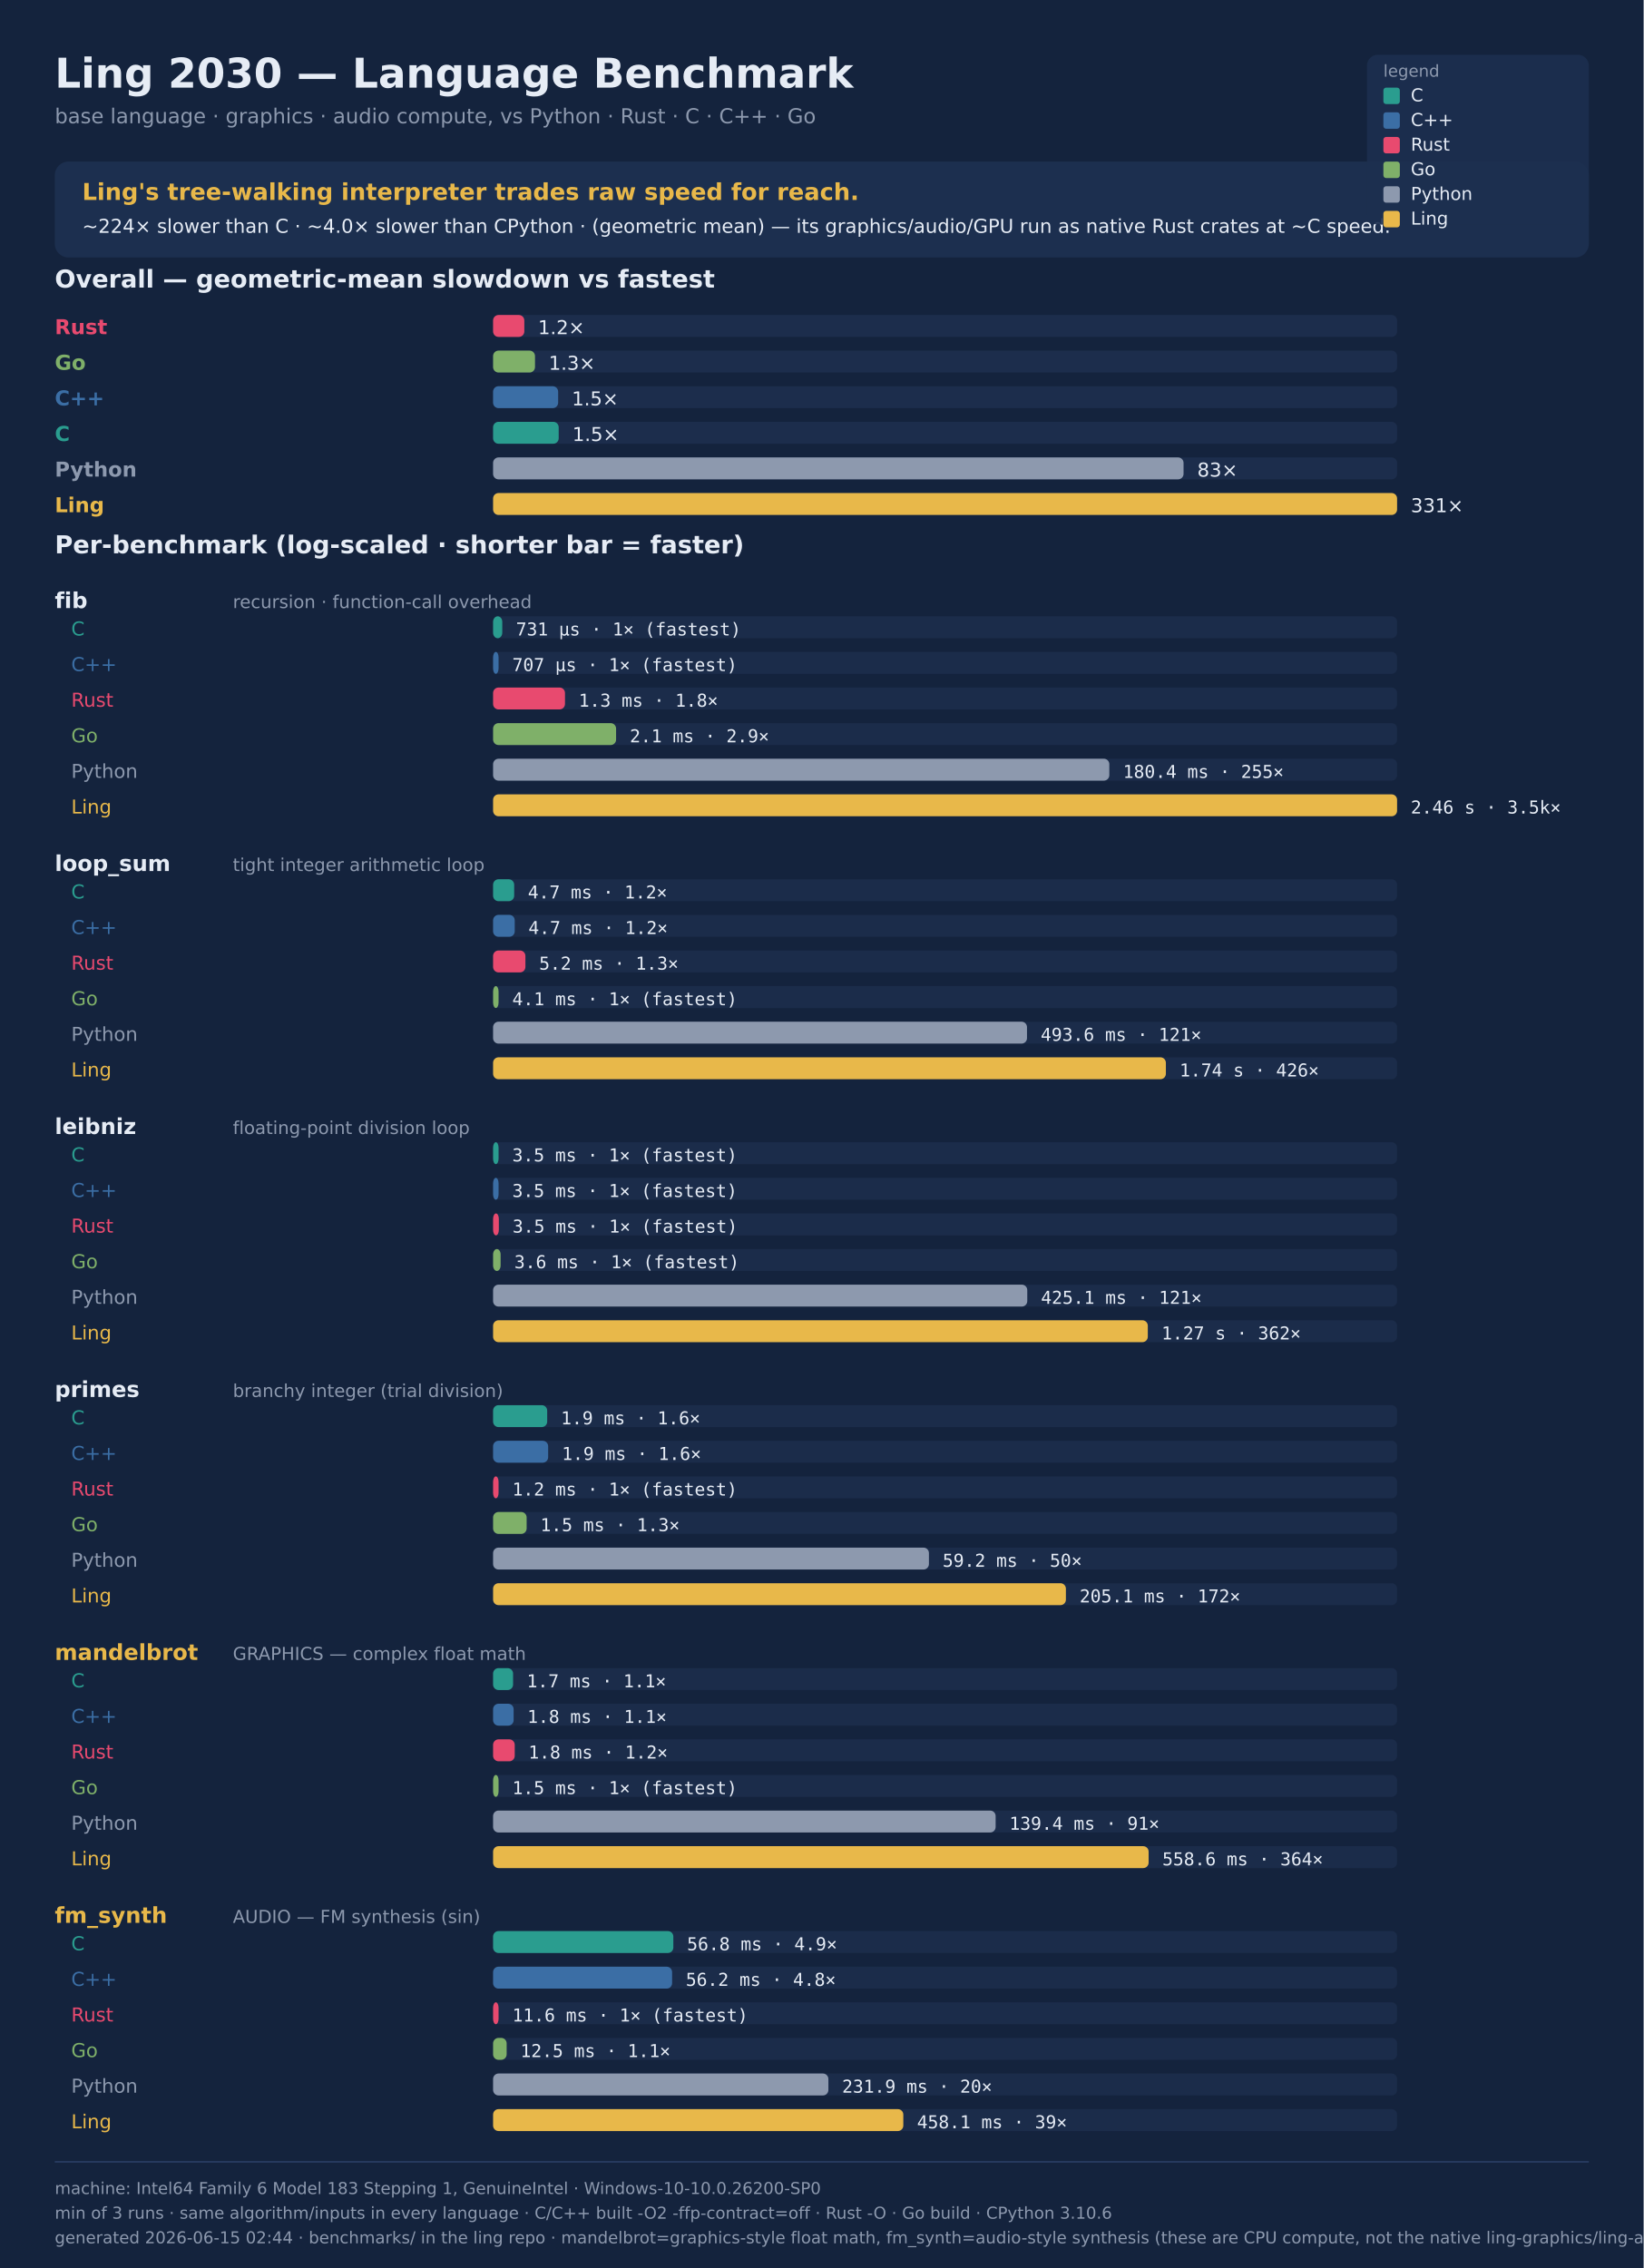
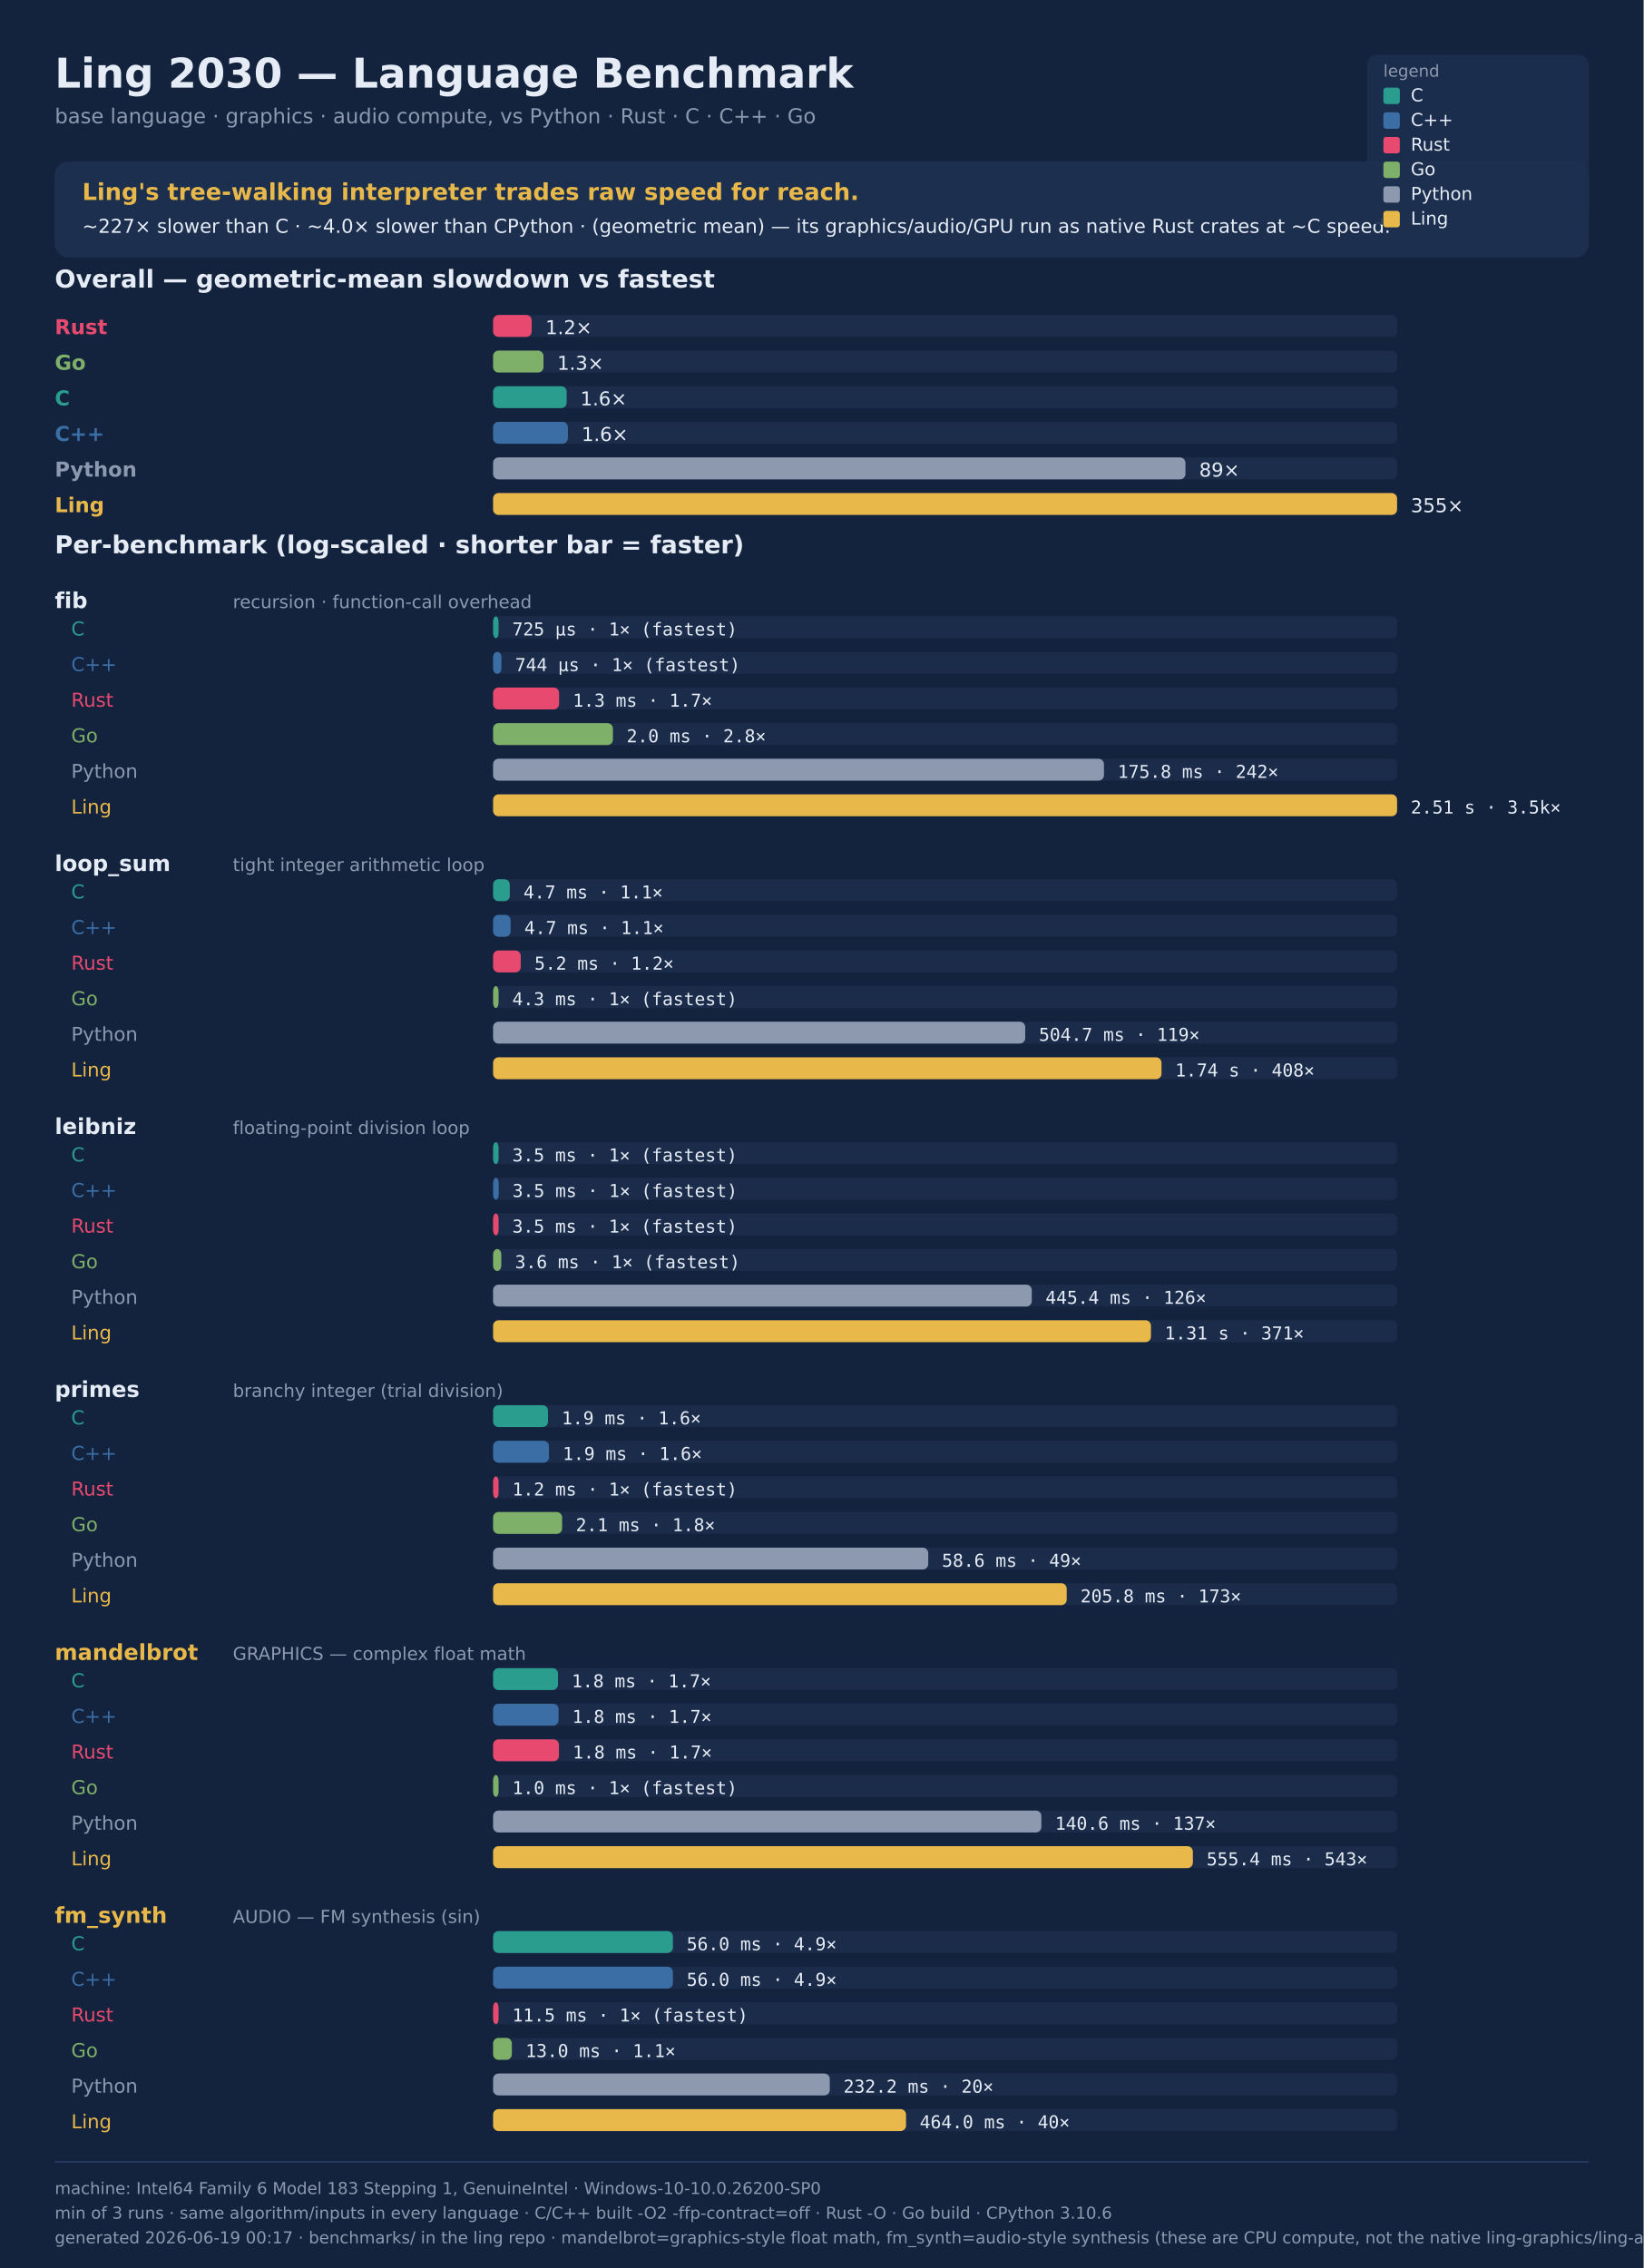
<svg xmlns="http://www.w3.org/2000/svg" width="1200" height="1656" viewBox="0 0 1200 1656">
  <rect width="1200" height="1656" fill="#14233D" />
  <text x="40.0" y="64.0" font-family="'Segoe UI', 'DejaVu Sans', sans-serif" font-size="30" fill="#E6ECF5" text-anchor="start" font-weight="bold">Ling 2030 — Language Benchmark</text>
  <text x="40.0" y="90.0" font-family="'Segoe UI', 'DejaVu Sans', sans-serif" font-size="15" fill="#8D99AE" text-anchor="start" font-weight="normal">base language · graphics · audio compute, vs Python · Rust · C · C++ · Go</text>
  <rect x="40.0" y="118.0" width="1120.0" height="70.0" rx="10" fill="#1C2F4F" opacity="1.0" />
  <text x="60.0" y="146.0" font-family="'Segoe UI', 'DejaVu Sans', sans-serif" font-size="17" fill="#E8B84A" text-anchor="start" font-weight="bold">Ling's tree-walking interpreter trades raw speed for reach.</text>
-   <text x="60.0" y="170.0" font-family="'Segoe UI', 'DejaVu Sans', sans-serif" font-size="14" fill="#E6ECF5" text-anchor="start" font-weight="normal">~224× slower than C   ·   ~4.0× slower than CPython   ·   (geometric mean) — its graphics/audio/GPU run as native Rust crates at ~C speed.</text>
+   <text x="60.0" y="170.0" font-family="'Segoe UI', 'DejaVu Sans', sans-serif" font-size="14" fill="#E6ECF5" text-anchor="start" font-weight="normal">~227× slower than C   ·   ~4.0× slower than CPython   ·   (geometric mean) — its graphics/audio/GPU run as native Rust crates at ~C speed.</text>
  <text x="40.0" y="210.0" font-family="'Segoe UI', 'DejaVu Sans', sans-serif" font-size="18" fill="#E6ECF5" text-anchor="start" font-weight="bold">Overall — geometric-mean slowdown vs fastest</text>
  <text x="40.0" y="244.0" font-family="'Segoe UI', 'DejaVu Sans', sans-serif" font-size="15" fill="#E84A6F" text-anchor="start" font-weight="bold">Rust</text>
  <rect x="360.0" y="230.0" width="660.0" height="16.0" rx="4" fill="#2C4067" opacity="0.35" />
-   <rect x="360.0" y="230.0" width="22.8" height="16.0" rx="4" fill="#E84A6F" opacity="1.0" />
-   <text x="392.8" y="244.0" font-family="'Segoe UI', 'DejaVu Sans', sans-serif" font-size="14" fill="#E6ECF5" text-anchor="start" font-weight="normal">1.2×</text>
+   <rect x="360.0" y="230.0" width="28.2" height="16.0" rx="4" fill="#E84A6F" opacity="1.0" />
+   <text x="398.2" y="244.0" font-family="'Segoe UI', 'DejaVu Sans', sans-serif" font-size="14" fill="#E6ECF5" text-anchor="start" font-weight="normal">1.2×</text>
  <text x="40.0" y="270.0" font-family="'Segoe UI', 'DejaVu Sans', sans-serif" font-size="15" fill="#7FB069" text-anchor="start" font-weight="bold">Go</text>
  <rect x="360.0" y="256.0" width="660.0" height="16.0" rx="4" fill="#2C4067" opacity="0.35" />
-   <rect x="360.0" y="256.0" width="30.6" height="16.0" rx="4" fill="#7FB069" opacity="1.0" />
-   <text x="400.6" y="270.0" font-family="'Segoe UI', 'DejaVu Sans', sans-serif" font-size="14" fill="#E6ECF5" text-anchor="start" font-weight="normal">1.3×</text>
-   <text x="40.0" y="296.0" font-family="'Segoe UI', 'DejaVu Sans', sans-serif" font-size="15" fill="#3B6EA5" text-anchor="start" font-weight="bold">C++</text>
+   <rect x="360.0" y="256.0" width="36.8" height="16.0" rx="4" fill="#7FB069" opacity="1.0" />
+   <text x="406.8" y="270.0" font-family="'Segoe UI', 'DejaVu Sans', sans-serif" font-size="14" fill="#E6ECF5" text-anchor="start" font-weight="normal">1.3×</text>
+   <text x="40.0" y="296.0" font-family="'Segoe UI', 'DejaVu Sans', sans-serif" font-size="15" fill="#2A9D8F" text-anchor="start" font-weight="bold">C</text>
  <rect x="360.0" y="282.0" width="660.0" height="16.0" rx="4" fill="#2C4067" opacity="0.35" />
-   <rect x="360.0" y="282.0" width="47.5" height="16.0" rx="4" fill="#3B6EA5" opacity="1.0" />
-   <text x="417.5" y="296.0" font-family="'Segoe UI', 'DejaVu Sans', sans-serif" font-size="14" fill="#E6ECF5" text-anchor="start" font-weight="normal">1.5×</text>
-   <text x="40.0" y="322.0" font-family="'Segoe UI', 'DejaVu Sans', sans-serif" font-size="15" fill="#2A9D8F" text-anchor="start" font-weight="bold">C</text>
+   <rect x="360.0" y="282.0" width="53.7" height="16.0" rx="4" fill="#2A9D8F" opacity="1.0" />
+   <text x="423.7" y="296.0" font-family="'Segoe UI', 'DejaVu Sans', sans-serif" font-size="14" fill="#E6ECF5" text-anchor="start" font-weight="normal">1.6×</text>
+   <text x="40.0" y="322.0" font-family="'Segoe UI', 'DejaVu Sans', sans-serif" font-size="15" fill="#3B6EA5" text-anchor="start" font-weight="bold">C++</text>
  <rect x="360.0" y="308.0" width="660.0" height="16.0" rx="4" fill="#2C4067" opacity="0.35" />
-   <rect x="360.0" y="308.0" width="47.9" height="16.0" rx="4" fill="#2A9D8F" opacity="1.0" />
-   <text x="417.9" y="322.0" font-family="'Segoe UI', 'DejaVu Sans', sans-serif" font-size="14" fill="#E6ECF5" text-anchor="start" font-weight="normal">1.5×</text>
+   <rect x="360.0" y="308.0" width="54.6" height="16.0" rx="4" fill="#3B6EA5" opacity="1.0" />
+   <text x="424.6" y="322.0" font-family="'Segoe UI', 'DejaVu Sans', sans-serif" font-size="14" fill="#E6ECF5" text-anchor="start" font-weight="normal">1.6×</text>
  <text x="40.0" y="348.0" font-family="'Segoe UI', 'DejaVu Sans', sans-serif" font-size="15" fill="#8D99AE" text-anchor="start" font-weight="bold">Python</text>
  <rect x="360.0" y="334.0" width="660.0" height="16.0" rx="4" fill="#2C4067" opacity="0.35" />
-   <rect x="360.0" y="334.0" width="504.1" height="16.0" rx="4" fill="#8D99AE" opacity="1.0" />
-   <text x="874.1" y="348.0" font-family="'Segoe UI', 'DejaVu Sans', sans-serif" font-size="14" fill="#E6ECF5" text-anchor="start" font-weight="normal">83×</text>
+   <rect x="360.0" y="334.0" width="505.5" height="16.0" rx="4" fill="#8D99AE" opacity="1.0" />
+   <text x="875.5" y="348.0" font-family="'Segoe UI', 'DejaVu Sans', sans-serif" font-size="14" fill="#E6ECF5" text-anchor="start" font-weight="normal">89×</text>
  <text x="40.0" y="374.0" font-family="'Segoe UI', 'DejaVu Sans', sans-serif" font-size="15" fill="#E8B84A" text-anchor="start" font-weight="bold">Ling</text>
  <rect x="360.0" y="360.0" width="660.0" height="16.0" rx="4" fill="#2C4067" opacity="0.35" />
  <rect x="360.0" y="360.0" width="660.0" height="16.0" rx="4" fill="#E8B84A" opacity="1.0" />
-   <text x="1030.0" y="374.0" font-family="'Segoe UI', 'DejaVu Sans', sans-serif" font-size="14" fill="#E6ECF5" text-anchor="start" font-weight="normal">331×</text>
+   <text x="1030.0" y="374.0" font-family="'Segoe UI', 'DejaVu Sans', sans-serif" font-size="14" fill="#E6ECF5" text-anchor="start" font-weight="normal">355×</text>
  <text x="40.0" y="404.0" font-family="'Segoe UI', 'DejaVu Sans', sans-serif" font-size="18" fill="#E6ECF5" text-anchor="start" font-weight="bold">Per-benchmark (log-scaled · shorter bar = faster)</text>
  <text x="40.0" y="444.0" font-family="'Segoe UI', 'DejaVu Sans', sans-serif" font-size="16" fill="#E6ECF5" text-anchor="start" font-weight="bold">fib</text>
  <text x="170.0" y="444.0" font-family="'Segoe UI', 'DejaVu Sans', sans-serif" font-size="13" fill="#8D99AE" text-anchor="start" font-weight="normal">recursion · function-call overhead</text>
  <text x="52.0" y="464.0" font-family="'Segoe UI', 'DejaVu Sans', sans-serif" font-size="14" fill="#2A9D8F" text-anchor="start" font-weight="normal">C</text>
  <rect x="360.0" y="450.0" width="660.0" height="16.0" rx="4" fill="#2C4067" opacity="0.3" />
-   <rect x="360.0" y="450.0" width="6.7" height="16.0" rx="4" fill="#2A9D8F" opacity="1.0" />
-   <text x="376.7" y="464.0" font-family="Consolas, 'DejaVu Sans Mono', monospace" font-size="13" fill="#E6ECF5" text-anchor="start" font-weight="normal">731 µs   ·   1× (fastest)</text>
+   <rect x="360.0" y="450.0" width="4.0" height="16.0" rx="4" fill="#2A9D8F" opacity="1.0" />
+   <text x="374.0" y="464.0" font-family="Consolas, 'DejaVu Sans Mono', monospace" font-size="13" fill="#E6ECF5" text-anchor="start" font-weight="normal">725 µs   ·   1× (fastest)</text>
  <text x="52.0" y="490.0" font-family="'Segoe UI', 'DejaVu Sans', sans-serif" font-size="14" fill="#3B6EA5" text-anchor="start" font-weight="normal">C++</text>
  <rect x="360.0" y="476.0" width="660.0" height="16.0" rx="4" fill="#2C4067" opacity="0.3" />
-   <rect x="360.0" y="476.0" width="4.0" height="16.0" rx="4" fill="#3B6EA5" opacity="1.0" />
-   <text x="374.0" y="490.0" font-family="Consolas, 'DejaVu Sans Mono', monospace" font-size="13" fill="#E6ECF5" text-anchor="start" font-weight="normal">707 µs   ·   1× (fastest)</text>
+   <rect x="360.0" y="476.0" width="6.1" height="16.0" rx="4" fill="#3B6EA5" opacity="1.0" />
+   <text x="376.1" y="490.0" font-family="Consolas, 'DejaVu Sans Mono', monospace" font-size="13" fill="#E6ECF5" text-anchor="start" font-weight="normal">744 µs   ·   1× (fastest)</text>
  <text x="52.0" y="516.0" font-family="'Segoe UI', 'DejaVu Sans', sans-serif" font-size="14" fill="#E84A6F" text-anchor="start" font-weight="normal">Rust</text>
  <rect x="360.0" y="502.0" width="660.0" height="16.0" rx="4" fill="#2C4067" opacity="0.3" />
-   <rect x="360.0" y="502.0" width="52.5" height="16.0" rx="4" fill="#E84A6F" opacity="1.0" />
-   <text x="422.5" y="516.0" font-family="Consolas, 'DejaVu Sans Mono', monospace" font-size="13" fill="#E6ECF5" text-anchor="start" font-weight="normal">1.3 ms   ·   1.8×</text>
+   <rect x="360.0" y="502.0" width="48.2" height="16.0" rx="4" fill="#E84A6F" opacity="1.0" />
+   <text x="418.2" y="516.0" font-family="Consolas, 'DejaVu Sans Mono', monospace" font-size="13" fill="#E6ECF5" text-anchor="start" font-weight="normal">1.3 ms   ·   1.7×</text>
  <text x="52.0" y="542.0" font-family="'Segoe UI', 'DejaVu Sans', sans-serif" font-size="14" fill="#7FB069" text-anchor="start" font-weight="normal">Go</text>
  <rect x="360.0" y="528.0" width="660.0" height="16.0" rx="4" fill="#2C4067" opacity="0.3" />
-   <rect x="360.0" y="528.0" width="89.8" height="16.0" rx="4" fill="#7FB069" opacity="1.0" />
-   <text x="459.8" y="542.0" font-family="Consolas, 'DejaVu Sans Mono', monospace" font-size="13" fill="#E6ECF5" text-anchor="start" font-weight="normal">2.1 ms   ·   2.9×</text>
+   <rect x="360.0" y="528.0" width="87.5" height="16.0" rx="4" fill="#7FB069" opacity="1.0" />
+   <text x="457.5" y="542.0" font-family="Consolas, 'DejaVu Sans Mono', monospace" font-size="13" fill="#E6ECF5" text-anchor="start" font-weight="normal">2.0 ms   ·   2.8×</text>
  <text x="52.0" y="568.0" font-family="'Segoe UI', 'DejaVu Sans', sans-serif" font-size="14" fill="#8D99AE" text-anchor="start" font-weight="normal">Python</text>
  <rect x="360.0" y="554.0" width="660.0" height="16.0" rx="4" fill="#2C4067" opacity="0.3" />
-   <rect x="360.0" y="554.0" width="449.9" height="16.0" rx="4" fill="#8D99AE" opacity="1.0" />
-   <text x="819.9" y="568.0" font-family="Consolas, 'DejaVu Sans Mono', monospace" font-size="13" fill="#E6ECF5" text-anchor="start" font-weight="normal">180.4 ms   ·   255×</text>
+   <rect x="360.0" y="554.0" width="446.0" height="16.0" rx="4" fill="#8D99AE" opacity="1.0" />
+   <text x="816.0" y="568.0" font-family="Consolas, 'DejaVu Sans Mono', monospace" font-size="13" fill="#E6ECF5" text-anchor="start" font-weight="normal">175.8 ms   ·   242×</text>
  <text x="52.0" y="594.0" font-family="'Segoe UI', 'DejaVu Sans', sans-serif" font-size="14" fill="#E8B84A" text-anchor="start" font-weight="normal">Ling</text>
  <rect x="360.0" y="580.0" width="660.0" height="16.0" rx="4" fill="#2C4067" opacity="0.3" />
  <rect x="360.0" y="580.0" width="660.0" height="16.0" rx="4" fill="#E8B84A" opacity="1.0" />
-   <text x="1030.0" y="594.0" font-family="Consolas, 'DejaVu Sans Mono', monospace" font-size="13" fill="#E6ECF5" text-anchor="start" font-weight="normal">2.46 s   ·   3.5k×</text>
+   <text x="1030.0" y="594.0" font-family="Consolas, 'DejaVu Sans Mono', monospace" font-size="13" fill="#E6ECF5" text-anchor="start" font-weight="normal">2.51 s   ·   3.5k×</text>
  <text x="40.0" y="636.0" font-family="'Segoe UI', 'DejaVu Sans', sans-serif" font-size="16" fill="#E6ECF5" text-anchor="start" font-weight="bold">loop_sum</text>
  <text x="170.0" y="636.0" font-family="'Segoe UI', 'DejaVu Sans', sans-serif" font-size="13" fill="#8D99AE" text-anchor="start" font-weight="normal">tight integer arithmetic loop</text>
  <text x="52.0" y="656.0" font-family="'Segoe UI', 'DejaVu Sans', sans-serif" font-size="14" fill="#2A9D8F" text-anchor="start" font-weight="normal">C</text>
  <rect x="360.0" y="642.0" width="660.0" height="16.0" rx="4" fill="#2C4067" opacity="0.3" />
-   <rect x="360.0" y="642.0" width="15.4" height="16.0" rx="4" fill="#2A9D8F" opacity="1.0" />
-   <text x="385.4" y="656.0" font-family="Consolas, 'DejaVu Sans Mono', monospace" font-size="13" fill="#E6ECF5" text-anchor="start" font-weight="normal">4.7 ms   ·   1.2×</text>
+   <rect x="360.0" y="642.0" width="12.2" height="16.0" rx="4" fill="#2A9D8F" opacity="1.0" />
+   <text x="382.2" y="656.0" font-family="Consolas, 'DejaVu Sans Mono', monospace" font-size="13" fill="#E6ECF5" text-anchor="start" font-weight="normal">4.7 ms   ·   1.1×</text>
  <text x="52.0" y="682.0" font-family="'Segoe UI', 'DejaVu Sans', sans-serif" font-size="14" fill="#3B6EA5" text-anchor="start" font-weight="normal">C++</text>
  <rect x="360.0" y="668.0" width="660.0" height="16.0" rx="4" fill="#2C4067" opacity="0.3" />
-   <rect x="360.0" y="668.0" width="15.8" height="16.0" rx="4" fill="#3B6EA5" opacity="1.0" />
-   <text x="385.8" y="682.0" font-family="Consolas, 'DejaVu Sans Mono', monospace" font-size="13" fill="#E6ECF5" text-anchor="start" font-weight="normal">4.7 ms   ·   1.2×</text>
+   <rect x="360.0" y="668.0" width="12.8" height="16.0" rx="4" fill="#3B6EA5" opacity="1.0" />
+   <text x="382.8" y="682.0" font-family="Consolas, 'DejaVu Sans Mono', monospace" font-size="13" fill="#E6ECF5" text-anchor="start" font-weight="normal">4.7 ms   ·   1.1×</text>
  <text x="52.0" y="708.0" font-family="'Segoe UI', 'DejaVu Sans', sans-serif" font-size="14" fill="#E84A6F" text-anchor="start" font-weight="normal">Rust</text>
  <rect x="360.0" y="694.0" width="660.0" height="16.0" rx="4" fill="#2C4067" opacity="0.3" />
-   <rect x="360.0" y="694.0" width="23.6" height="16.0" rx="4" fill="#E84A6F" opacity="1.0" />
-   <text x="393.6" y="708.0" font-family="Consolas, 'DejaVu Sans Mono', monospace" font-size="13" fill="#E6ECF5" text-anchor="start" font-weight="normal">5.2 ms   ·   1.3×</text>
+   <rect x="360.0" y="694.0" width="20.2" height="16.0" rx="4" fill="#E84A6F" opacity="1.0" />
+   <text x="390.2" y="708.0" font-family="Consolas, 'DejaVu Sans Mono', monospace" font-size="13" fill="#E6ECF5" text-anchor="start" font-weight="normal">5.2 ms   ·   1.2×</text>
  <text x="52.0" y="734.0" font-family="'Segoe UI', 'DejaVu Sans', sans-serif" font-size="14" fill="#7FB069" text-anchor="start" font-weight="normal">Go</text>
  <rect x="360.0" y="720.0" width="660.0" height="16.0" rx="4" fill="#2C4067" opacity="0.3" />
  <rect x="360.0" y="720.0" width="4.0" height="16.0" rx="4" fill="#7FB069" opacity="1.0" />
-   <text x="374.0" y="734.0" font-family="Consolas, 'DejaVu Sans Mono', monospace" font-size="13" fill="#E6ECF5" text-anchor="start" font-weight="normal">4.1 ms   ·   1× (fastest)</text>
+   <text x="374.0" y="734.0" font-family="Consolas, 'DejaVu Sans Mono', monospace" font-size="13" fill="#E6ECF5" text-anchor="start" font-weight="normal">4.3 ms   ·   1× (fastest)</text>
  <text x="52.0" y="760.0" font-family="'Segoe UI', 'DejaVu Sans', sans-serif" font-size="14" fill="#8D99AE" text-anchor="start" font-weight="normal">Python</text>
  <rect x="360.0" y="746.0" width="660.0" height="16.0" rx="4" fill="#2C4067" opacity="0.3" />
-   <rect x="360.0" y="746.0" width="389.8" height="16.0" rx="4" fill="#8D99AE" opacity="1.0" />
-   <text x="759.8" y="760.0" font-family="Consolas, 'DejaVu Sans Mono', monospace" font-size="13" fill="#E6ECF5" text-anchor="start" font-weight="normal">493.6 ms   ·   121×</text>
+   <rect x="360.0" y="746.0" width="388.5" height="16.0" rx="4" fill="#8D99AE" opacity="1.0" />
+   <text x="758.5" y="760.0" font-family="Consolas, 'DejaVu Sans Mono', monospace" font-size="13" fill="#E6ECF5" text-anchor="start" font-weight="normal">504.7 ms   ·   119×</text>
  <text x="52.0" y="786.0" font-family="'Segoe UI', 'DejaVu Sans', sans-serif" font-size="14" fill="#E8B84A" text-anchor="start" font-weight="normal">Ling</text>
  <rect x="360.0" y="772.0" width="660.0" height="16.0" rx="4" fill="#2C4067" opacity="0.3" />
-   <rect x="360.0" y="772.0" width="491.2" height="16.0" rx="4" fill="#E8B84A" opacity="1.0" />
-   <text x="861.2" y="786.0" font-family="Consolas, 'DejaVu Sans Mono', monospace" font-size="13" fill="#E6ECF5" text-anchor="start" font-weight="normal">1.74 s   ·   426×</text>
+   <rect x="360.0" y="772.0" width="488.0" height="16.0" rx="4" fill="#E8B84A" opacity="1.0" />
+   <text x="858.0" y="786.0" font-family="Consolas, 'DejaVu Sans Mono', monospace" font-size="13" fill="#E6ECF5" text-anchor="start" font-weight="normal">1.74 s   ·   408×</text>
  <text x="40.0" y="828.0" font-family="'Segoe UI', 'DejaVu Sans', sans-serif" font-size="16" fill="#E6ECF5" text-anchor="start" font-weight="bold">leibniz</text>
  <text x="170.0" y="828.0" font-family="'Segoe UI', 'DejaVu Sans', sans-serif" font-size="13" fill="#8D99AE" text-anchor="start" font-weight="normal">floating-point division loop</text>
  <text x="52.0" y="848.0" font-family="'Segoe UI', 'DejaVu Sans', sans-serif" font-size="14" fill="#2A9D8F" text-anchor="start" font-weight="normal">C</text>
  <rect x="360.0" y="834.0" width="660.0" height="16.0" rx="4" fill="#2C4067" opacity="0.3" />
  <rect x="360.0" y="834.0" width="4.0" height="16.0" rx="4" fill="#2A9D8F" opacity="1.0" />
  <text x="374.0" y="848.0" font-family="Consolas, 'DejaVu Sans Mono', monospace" font-size="13" fill="#E6ECF5" text-anchor="start" font-weight="normal">3.5 ms   ·   1× (fastest)</text>
  <text x="52.0" y="874.0" font-family="'Segoe UI', 'DejaVu Sans', sans-serif" font-size="14" fill="#3B6EA5" text-anchor="start" font-weight="normal">C++</text>
  <rect x="360.0" y="860.0" width="660.0" height="16.0" rx="4" fill="#2C4067" opacity="0.3" />
-   <rect x="360.0" y="860.0" width="4.0" height="16.0" rx="4" fill="#3B6EA5" opacity="1.0" />
-   <text x="374.0" y="874.0" font-family="Consolas, 'DejaVu Sans Mono', monospace" font-size="13" fill="#E6ECF5" text-anchor="start" font-weight="normal">3.5 ms   ·   1× (fastest)</text>
+   <rect x="360.0" y="860.0" width="4.1" height="16.0" rx="4" fill="#3B6EA5" opacity="1.0" />
+   <text x="374.1" y="874.0" font-family="Consolas, 'DejaVu Sans Mono', monospace" font-size="13" fill="#E6ECF5" text-anchor="start" font-weight="normal">3.5 ms   ·   1× (fastest)</text>
  <text x="52.0" y="900.0" font-family="'Segoe UI', 'DejaVu Sans', sans-serif" font-size="14" fill="#E84A6F" text-anchor="start" font-weight="normal">Rust</text>
  <rect x="360.0" y="886.0" width="660.0" height="16.0" rx="4" fill="#2C4067" opacity="0.3" />
-   <rect x="360.0" y="886.0" width="4.2" height="16.0" rx="4" fill="#E84A6F" opacity="1.0" />
-   <text x="374.2" y="900.0" font-family="Consolas, 'DejaVu Sans Mono', monospace" font-size="13" fill="#E6ECF5" text-anchor="start" font-weight="normal">3.5 ms   ·   1× (fastest)</text>
+   <rect x="360.0" y="886.0" width="4.0" height="16.0" rx="4" fill="#E84A6F" opacity="1.0" />
+   <text x="374.0" y="900.0" font-family="Consolas, 'DejaVu Sans Mono', monospace" font-size="13" fill="#E6ECF5" text-anchor="start" font-weight="normal">3.5 ms   ·   1× (fastest)</text>
  <text x="52.0" y="926.0" font-family="'Segoe UI', 'DejaVu Sans', sans-serif" font-size="14" fill="#7FB069" text-anchor="start" font-weight="normal">Go</text>
  <rect x="360.0" y="912.0" width="660.0" height="16.0" rx="4" fill="#2C4067" opacity="0.3" />
-   <rect x="360.0" y="912.0" width="5.5" height="16.0" rx="4" fill="#7FB069" opacity="1.0" />
-   <text x="375.5" y="926.0" font-family="Consolas, 'DejaVu Sans Mono', monospace" font-size="13" fill="#E6ECF5" text-anchor="start" font-weight="normal">3.6 ms   ·   1× (fastest)</text>
+   <rect x="360.0" y="912.0" width="6.0" height="16.0" rx="4" fill="#7FB069" opacity="1.0" />
+   <text x="376.0" y="926.0" font-family="Consolas, 'DejaVu Sans Mono', monospace" font-size="13" fill="#E6ECF5" text-anchor="start" font-weight="normal">3.6 ms   ·   1× (fastest)</text>
  <text x="52.0" y="952.0" font-family="'Segoe UI', 'DejaVu Sans', sans-serif" font-size="14" fill="#8D99AE" text-anchor="start" font-weight="normal">Python</text>
  <rect x="360.0" y="938.0" width="660.0" height="16.0" rx="4" fill="#2C4067" opacity="0.3" />
-   <rect x="360.0" y="938.0" width="390.0" height="16.0" rx="4" fill="#8D99AE" opacity="1.0" />
-   <text x="760.0" y="952.0" font-family="Consolas, 'DejaVu Sans Mono', monospace" font-size="13" fill="#E6ECF5" text-anchor="start" font-weight="normal">425.1 ms   ·   121×</text>
+   <rect x="360.0" y="938.0" width="393.3" height="16.0" rx="4" fill="#8D99AE" opacity="1.0" />
+   <text x="763.3" y="952.0" font-family="Consolas, 'DejaVu Sans Mono', monospace" font-size="13" fill="#E6ECF5" text-anchor="start" font-weight="normal">445.4 ms   ·   126×</text>
  <text x="52.0" y="978.0" font-family="'Segoe UI', 'DejaVu Sans', sans-serif" font-size="14" fill="#E8B84A" text-anchor="start" font-weight="normal">Ling</text>
  <rect x="360.0" y="964.0" width="660.0" height="16.0" rx="4" fill="#2C4067" opacity="0.3" />
-   <rect x="360.0" y="964.0" width="478.0" height="16.0" rx="4" fill="#E8B84A" opacity="1.0" />
-   <text x="848.0" y="978.0" font-family="Consolas, 'DejaVu Sans Mono', monospace" font-size="13" fill="#E6ECF5" text-anchor="start" font-weight="normal">1.27 s   ·   362×</text>
+   <rect x="360.0" y="964.0" width="480.3" height="16.0" rx="4" fill="#E8B84A" opacity="1.0" />
+   <text x="850.3" y="978.0" font-family="Consolas, 'DejaVu Sans Mono', monospace" font-size="13" fill="#E6ECF5" text-anchor="start" font-weight="normal">1.31 s   ·   371×</text>
  <text x="40.0" y="1020.0" font-family="'Segoe UI', 'DejaVu Sans', sans-serif" font-size="16" fill="#E6ECF5" text-anchor="start" font-weight="bold">primes</text>
  <text x="170.0" y="1020.0" font-family="'Segoe UI', 'DejaVu Sans', sans-serif" font-size="13" fill="#8D99AE" text-anchor="start" font-weight="normal">branchy integer (trial division)</text>
  <text x="52.0" y="1040.0" font-family="'Segoe UI', 'DejaVu Sans', sans-serif" font-size="14" fill="#2A9D8F" text-anchor="start" font-weight="normal">C</text>
  <rect x="360.0" y="1026.0" width="660.0" height="16.0" rx="4" fill="#2C4067" opacity="0.3" />
-   <rect x="360.0" y="1026.0" width="39.5" height="16.0" rx="4" fill="#2A9D8F" opacity="1.0" />
-   <text x="409.5" y="1040.0" font-family="Consolas, 'DejaVu Sans Mono', monospace" font-size="13" fill="#E6ECF5" text-anchor="start" font-weight="normal">1.9 ms   ·   1.6×</text>
+   <rect x="360.0" y="1026.0" width="40.1" height="16.0" rx="4" fill="#2A9D8F" opacity="1.0" />
+   <text x="410.1" y="1040.0" font-family="Consolas, 'DejaVu Sans Mono', monospace" font-size="13" fill="#E6ECF5" text-anchor="start" font-weight="normal">1.9 ms   ·   1.6×</text>
  <text x="52.0" y="1066.0" font-family="'Segoe UI', 'DejaVu Sans', sans-serif" font-size="14" fill="#3B6EA5" text-anchor="start" font-weight="normal">C++</text>
  <rect x="360.0" y="1052.0" width="660.0" height="16.0" rx="4" fill="#2C4067" opacity="0.3" />
-   <rect x="360.0" y="1052.0" width="40.2" height="16.0" rx="4" fill="#3B6EA5" opacity="1.0" />
-   <text x="410.2" y="1066.0" font-family="Consolas, 'DejaVu Sans Mono', monospace" font-size="13" fill="#E6ECF5" text-anchor="start" font-weight="normal">1.9 ms   ·   1.6×</text>
+   <rect x="360.0" y="1052.0" width="40.8" height="16.0" rx="4" fill="#3B6EA5" opacity="1.0" />
+   <text x="410.8" y="1066.0" font-family="Consolas, 'DejaVu Sans Mono', monospace" font-size="13" fill="#E6ECF5" text-anchor="start" font-weight="normal">1.9 ms   ·   1.6×</text>
  <text x="52.0" y="1092.0" font-family="'Segoe UI', 'DejaVu Sans', sans-serif" font-size="14" fill="#E84A6F" text-anchor="start" font-weight="normal">Rust</text>
  <rect x="360.0" y="1078.0" width="660.0" height="16.0" rx="4" fill="#2C4067" opacity="0.3" />
  <rect x="360.0" y="1078.0" width="4.0" height="16.0" rx="4" fill="#E84A6F" opacity="1.0" />
  <text x="374.0" y="1092.0" font-family="Consolas, 'DejaVu Sans Mono', monospace" font-size="13" fill="#E6ECF5" text-anchor="start" font-weight="normal">1.2 ms   ·   1× (fastest)</text>
  <text x="52.0" y="1118.0" font-family="'Segoe UI', 'DejaVu Sans', sans-serif" font-size="14" fill="#7FB069" text-anchor="start" font-weight="normal">Go</text>
  <rect x="360.0" y="1104.0" width="660.0" height="16.0" rx="4" fill="#2C4067" opacity="0.3" />
-   <rect x="360.0" y="1104.0" width="24.5" height="16.0" rx="4" fill="#7FB069" opacity="1.0" />
-   <text x="394.5" y="1118.0" font-family="Consolas, 'DejaVu Sans Mono', monospace" font-size="13" fill="#E6ECF5" text-anchor="start" font-weight="normal">1.5 ms   ·   1.3×</text>
+   <rect x="360.0" y="1104.0" width="50.4" height="16.0" rx="4" fill="#7FB069" opacity="1.0" />
+   <text x="420.4" y="1118.0" font-family="Consolas, 'DejaVu Sans Mono', monospace" font-size="13" fill="#E6ECF5" text-anchor="start" font-weight="normal">2.1 ms   ·   1.8×</text>
  <text x="52.0" y="1144.0" font-family="'Segoe UI', 'DejaVu Sans', sans-serif" font-size="14" fill="#8D99AE" text-anchor="start" font-weight="normal">Python</text>
  <rect x="360.0" y="1130.0" width="660.0" height="16.0" rx="4" fill="#2C4067" opacity="0.3" />
-   <rect x="360.0" y="1130.0" width="318.2" height="16.0" rx="4" fill="#8D99AE" opacity="1.0" />
-   <text x="688.2" y="1144.0" font-family="Consolas, 'DejaVu Sans Mono', monospace" font-size="13" fill="#E6ECF5" text-anchor="start" font-weight="normal">59.2 ms   ·   50×</text>
+   <rect x="360.0" y="1130.0" width="317.7" height="16.0" rx="4" fill="#8D99AE" opacity="1.0" />
+   <text x="687.7" y="1144.0" font-family="Consolas, 'DejaVu Sans Mono', monospace" font-size="13" fill="#E6ECF5" text-anchor="start" font-weight="normal">58.6 ms   ·   49×</text>
  <text x="52.0" y="1170.0" font-family="'Segoe UI', 'DejaVu Sans', sans-serif" font-size="14" fill="#E8B84A" text-anchor="start" font-weight="normal">Ling</text>
  <rect x="360.0" y="1156.0" width="660.0" height="16.0" rx="4" fill="#2C4067" opacity="0.3" />
-   <rect x="360.0" y="1156.0" width="418.2" height="16.0" rx="4" fill="#E8B84A" opacity="1.0" />
-   <text x="788.2" y="1170.0" font-family="Consolas, 'DejaVu Sans Mono', monospace" font-size="13" fill="#E6ECF5" text-anchor="start" font-weight="normal">205.1 ms   ·   172×</text>
+   <rect x="360.0" y="1156.0" width="418.8" height="16.0" rx="4" fill="#E8B84A" opacity="1.0" />
+   <text x="788.8" y="1170.0" font-family="Consolas, 'DejaVu Sans Mono', monospace" font-size="13" fill="#E6ECF5" text-anchor="start" font-weight="normal">205.8 ms   ·   173×</text>
  <text x="40.0" y="1212.0" font-family="'Segoe UI', 'DejaVu Sans', sans-serif" font-size="16" fill="#E8B84A" text-anchor="start" font-weight="bold">mandelbrot</text>
  <text x="170.0" y="1212.0" font-family="'Segoe UI', 'DejaVu Sans', sans-serif" font-size="13" fill="#8D99AE" text-anchor="start" font-weight="normal">GRAPHICS — complex float math</text>
  <text x="52.0" y="1232.0" font-family="'Segoe UI', 'DejaVu Sans', sans-serif" font-size="14" fill="#2A9D8F" text-anchor="start" font-weight="normal">C</text>
  <rect x="360.0" y="1218.0" width="660.0" height="16.0" rx="4" fill="#2C4067" opacity="0.3" />
-   <rect x="360.0" y="1218.0" width="14.6" height="16.0" rx="4" fill="#2A9D8F" opacity="1.0" />
-   <text x="384.6" y="1232.0" font-family="Consolas, 'DejaVu Sans Mono', monospace" font-size="13" fill="#E6ECF5" text-anchor="start" font-weight="normal">1.7 ms   ·   1.1×</text>
+   <rect x="360.0" y="1218.0" width="47.4" height="16.0" rx="4" fill="#2A9D8F" opacity="1.0" />
+   <text x="417.4" y="1232.0" font-family="Consolas, 'DejaVu Sans Mono', monospace" font-size="13" fill="#E6ECF5" text-anchor="start" font-weight="normal">1.8 ms   ·   1.7×</text>
  <text x="52.0" y="1258.0" font-family="'Segoe UI', 'DejaVu Sans', sans-serif" font-size="14" fill="#3B6EA5" text-anchor="start" font-weight="normal">C++</text>
  <rect x="360.0" y="1244.0" width="660.0" height="16.0" rx="4" fill="#2C4067" opacity="0.3" />
-   <rect x="360.0" y="1244.0" width="15.0" height="16.0" rx="4" fill="#3B6EA5" opacity="1.0" />
-   <text x="385.0" y="1258.0" font-family="Consolas, 'DejaVu Sans Mono', monospace" font-size="13" fill="#E6ECF5" text-anchor="start" font-weight="normal">1.8 ms   ·   1.1×</text>
+   <rect x="360.0" y="1244.0" width="47.8" height="16.0" rx="4" fill="#3B6EA5" opacity="1.0" />
+   <text x="417.8" y="1258.0" font-family="Consolas, 'DejaVu Sans Mono', monospace" font-size="13" fill="#E6ECF5" text-anchor="start" font-weight="normal">1.8 ms   ·   1.7×</text>
  <text x="52.0" y="1284.0" font-family="'Segoe UI', 'DejaVu Sans', sans-serif" font-size="14" fill="#E84A6F" text-anchor="start" font-weight="normal">Rust</text>
  <rect x="360.0" y="1270.0" width="660.0" height="16.0" rx="4" fill="#2C4067" opacity="0.3" />
-   <rect x="360.0" y="1270.0" width="15.8" height="16.0" rx="4" fill="#E84A6F" opacity="1.0" />
-   <text x="385.8" y="1284.0" font-family="Consolas, 'DejaVu Sans Mono', monospace" font-size="13" fill="#E6ECF5" text-anchor="start" font-weight="normal">1.8 ms   ·   1.2×</text>
+   <rect x="360.0" y="1270.0" width="48.1" height="16.0" rx="4" fill="#E84A6F" opacity="1.0" />
+   <text x="418.1" y="1284.0" font-family="Consolas, 'DejaVu Sans Mono', monospace" font-size="13" fill="#E6ECF5" text-anchor="start" font-weight="normal">1.8 ms   ·   1.7×</text>
  <text x="52.0" y="1310.0" font-family="'Segoe UI', 'DejaVu Sans', sans-serif" font-size="14" fill="#7FB069" text-anchor="start" font-weight="normal">Go</text>
  <rect x="360.0" y="1296.0" width="660.0" height="16.0" rx="4" fill="#2C4067" opacity="0.3" />
  <rect x="360.0" y="1296.0" width="4.0" height="16.0" rx="4" fill="#7FB069" opacity="1.0" />
-   <text x="374.0" y="1310.0" font-family="Consolas, 'DejaVu Sans Mono', monospace" font-size="13" fill="#E6ECF5" text-anchor="start" font-weight="normal">1.5 ms   ·   1× (fastest)</text>
+   <text x="374.0" y="1310.0" font-family="Consolas, 'DejaVu Sans Mono', monospace" font-size="13" fill="#E6ECF5" text-anchor="start" font-weight="normal">1.0 ms   ·   1× (fastest)</text>
  <text x="52.0" y="1336.0" font-family="'Segoe UI', 'DejaVu Sans', sans-serif" font-size="14" fill="#8D99AE" text-anchor="start" font-weight="normal">Python</text>
  <rect x="360.0" y="1322.0" width="660.0" height="16.0" rx="4" fill="#2C4067" opacity="0.3" />
-   <rect x="360.0" y="1322.0" width="366.9" height="16.0" rx="4" fill="#8D99AE" opacity="1.0" />
-   <text x="736.9" y="1336.0" font-family="Consolas, 'DejaVu Sans Mono', monospace" font-size="13" fill="#E6ECF5" text-anchor="start" font-weight="normal">139.4 ms   ·   91×</text>
+   <rect x="360.0" y="1322.0" width="400.3" height="16.0" rx="4" fill="#8D99AE" opacity="1.0" />
+   <text x="770.3" y="1336.0" font-family="Consolas, 'DejaVu Sans Mono', monospace" font-size="13" fill="#E6ECF5" text-anchor="start" font-weight="normal">140.6 ms   ·   137×</text>
  <text x="52.0" y="1362.0" font-family="'Segoe UI', 'DejaVu Sans', sans-serif" font-size="14" fill="#E8B84A" text-anchor="start" font-weight="normal">Ling</text>
  <rect x="360.0" y="1348.0" width="660.0" height="16.0" rx="4" fill="#2C4067" opacity="0.3" />
-   <rect x="360.0" y="1348.0" width="478.6" height="16.0" rx="4" fill="#E8B84A" opacity="1.0" />
-   <text x="848.6" y="1362.0" font-family="Consolas, 'DejaVu Sans Mono', monospace" font-size="13" fill="#E6ECF5" text-anchor="start" font-weight="normal">558.6 ms   ·   364×</text>
+   <rect x="360.0" y="1348.0" width="510.9" height="16.0" rx="4" fill="#E8B84A" opacity="1.0" />
+   <text x="880.9" y="1362.0" font-family="Consolas, 'DejaVu Sans Mono', monospace" font-size="13" fill="#E6ECF5" text-anchor="start" font-weight="normal">555.4 ms   ·   543×</text>
  <text x="40.0" y="1404.0" font-family="'Segoe UI', 'DejaVu Sans', sans-serif" font-size="16" fill="#E8B84A" text-anchor="start" font-weight="bold">fm_synth</text>
  <text x="170.0" y="1404.0" font-family="'Segoe UI', 'DejaVu Sans', sans-serif" font-size="13" fill="#8D99AE" text-anchor="start" font-weight="normal">AUDIO — FM synthesis (sin)</text>
  <text x="52.0" y="1424.0" font-family="'Segoe UI', 'DejaVu Sans', sans-serif" font-size="14" fill="#2A9D8F" text-anchor="start" font-weight="normal">C</text>
  <rect x="360.0" y="1410.0" width="660.0" height="16.0" rx="4" fill="#2C4067" opacity="0.3" />
-   <rect x="360.0" y="1410.0" width="131.6" height="16.0" rx="4" fill="#2A9D8F" opacity="1.0" />
-   <text x="501.6" y="1424.0" font-family="Consolas, 'DejaVu Sans Mono', monospace" font-size="13" fill="#E6ECF5" text-anchor="start" font-weight="normal">56.8 ms   ·   4.9×</text>
+   <rect x="360.0" y="1410.0" width="131.3" height="16.0" rx="4" fill="#2A9D8F" opacity="1.0" />
+   <text x="501.3" y="1424.0" font-family="Consolas, 'DejaVu Sans Mono', monospace" font-size="13" fill="#E6ECF5" text-anchor="start" font-weight="normal">56.0 ms   ·   4.9×</text>
  <text x="52.0" y="1450.0" font-family="'Segoe UI', 'DejaVu Sans', sans-serif" font-size="14" fill="#3B6EA5" text-anchor="start" font-weight="normal">C++</text>
  <rect x="360.0" y="1436.0" width="660.0" height="16.0" rx="4" fill="#2C4067" opacity="0.3" />
-   <rect x="360.0" y="1436.0" width="130.7" height="16.0" rx="4" fill="#3B6EA5" opacity="1.0" />
-   <text x="500.7" y="1450.0" font-family="Consolas, 'DejaVu Sans Mono', monospace" font-size="13" fill="#E6ECF5" text-anchor="start" font-weight="normal">56.2 ms   ·   4.8×</text>
+   <rect x="360.0" y="1436.0" width="131.3" height="16.0" rx="4" fill="#3B6EA5" opacity="1.0" />
+   <text x="501.3" y="1450.0" font-family="Consolas, 'DejaVu Sans Mono', monospace" font-size="13" fill="#E6ECF5" text-anchor="start" font-weight="normal">56.0 ms   ·   4.9×</text>
  <text x="52.0" y="1476.0" font-family="'Segoe UI', 'DejaVu Sans', sans-serif" font-size="14" fill="#E84A6F" text-anchor="start" font-weight="normal">Rust</text>
  <rect x="360.0" y="1462.0" width="660.0" height="16.0" rx="4" fill="#2C4067" opacity="0.3" />
  <rect x="360.0" y="1462.0" width="4.0" height="16.0" rx="4" fill="#E84A6F" opacity="1.0" />
-   <text x="374.0" y="1476.0" font-family="Consolas, 'DejaVu Sans Mono', monospace" font-size="13" fill="#E6ECF5" text-anchor="start" font-weight="normal">11.6 ms   ·   1× (fastest)</text>
+   <text x="374.0" y="1476.0" font-family="Consolas, 'DejaVu Sans Mono', monospace" font-size="13" fill="#E6ECF5" text-anchor="start" font-weight="normal">11.5 ms   ·   1× (fastest)</text>
  <text x="52.0" y="1502.0" font-family="'Segoe UI', 'DejaVu Sans', sans-serif" font-size="14" fill="#7FB069" text-anchor="start" font-weight="normal">Go</text>
  <rect x="360.0" y="1488.0" width="660.0" height="16.0" rx="4" fill="#2C4067" opacity="0.3" />
-   <rect x="360.0" y="1488.0" width="9.9" height="16.0" rx="4" fill="#7FB069" opacity="1.0" />
-   <text x="379.9" y="1502.0" font-family="Consolas, 'DejaVu Sans Mono', monospace" font-size="13" fill="#E6ECF5" text-anchor="start" font-weight="normal">12.5 ms   ·   1.1×</text>
+   <rect x="360.0" y="1488.0" width="13.7" height="16.0" rx="4" fill="#7FB069" opacity="1.0" />
+   <text x="383.7" y="1502.0" font-family="Consolas, 'DejaVu Sans Mono', monospace" font-size="13" fill="#E6ECF5" text-anchor="start" font-weight="normal">13.0 ms   ·   1.1×</text>
  <text x="52.0" y="1528.0" font-family="'Segoe UI', 'DejaVu Sans', sans-serif" font-size="14" fill="#8D99AE" text-anchor="start" font-weight="normal">Python</text>
  <rect x="360.0" y="1514.0" width="660.0" height="16.0" rx="4" fill="#2C4067" opacity="0.3" />
-   <rect x="360.0" y="1514.0" width="244.8" height="16.0" rx="4" fill="#8D99AE" opacity="1.0" />
-   <text x="614.8" y="1528.0" font-family="Consolas, 'DejaVu Sans Mono', monospace" font-size="13" fill="#E6ECF5" text-anchor="start" font-weight="normal">231.9 ms   ·   20×</text>
+   <rect x="360.0" y="1514.0" width="245.8" height="16.0" rx="4" fill="#8D99AE" opacity="1.0" />
+   <text x="615.8" y="1528.0" font-family="Consolas, 'DejaVu Sans Mono', monospace" font-size="13" fill="#E6ECF5" text-anchor="start" font-weight="normal">232.2 ms   ·   20×</text>
  <text x="52.0" y="1554.0" font-family="'Segoe UI', 'DejaVu Sans', sans-serif" font-size="14" fill="#E8B84A" text-anchor="start" font-weight="normal">Ling</text>
  <rect x="360.0" y="1540.0" width="660.0" height="16.0" rx="4" fill="#2C4067" opacity="0.3" />
-   <rect x="360.0" y="1540.0" width="299.5" height="16.0" rx="4" fill="#E8B84A" opacity="1.0" />
-   <text x="669.5" y="1554.0" font-family="Consolas, 'DejaVu Sans Mono', monospace" font-size="13" fill="#E6ECF5" text-anchor="start" font-weight="normal">458.1 ms   ·   39×</text>
+   <rect x="360.0" y="1540.0" width="301.5" height="16.0" rx="4" fill="#E8B84A" opacity="1.0" />
+   <text x="671.5" y="1554.0" font-family="Consolas, 'DejaVu Sans Mono', monospace" font-size="13" fill="#E6ECF5" text-anchor="start" font-weight="normal">464.0 ms   ·   40×</text>
  <rect x="40.0" y="1578.0" width="1120.0" height="1.0" rx="0" fill="#2C4067" opacity="1.0" />
  <text x="40.0" y="1602.0" font-family="'Segoe UI', 'DejaVu Sans', sans-serif" font-size="12" fill="#8D99AE" text-anchor="start" font-weight="normal">machine: Intel64 Family 6 Model 183 Stepping 1, GenuineIntel  ·  Windows-10-10.0.26200-SP0</text>
  <text x="40.0" y="1620.0" font-family="'Segoe UI', 'DejaVu Sans', sans-serif" font-size="12" fill="#8D99AE" text-anchor="start" font-weight="normal">min of 3 runs · same algorithm/inputs in every language · C/C++ built -O2 -ffp-contract=off · Rust -O · Go build · CPython 3.10.6</text>
-   <text x="40.0" y="1638.0" font-family="'Segoe UI', 'DejaVu Sans', sans-serif" font-size="12" fill="#8D99AE" text-anchor="start" font-weight="normal">generated 2026-06-15 02:44  ·  benchmarks/ in the ling repo  ·  mandelbrot=graphics-style float math, fm_synth=audio-style synthesis (these are CPU compute, not the native ling-graphics/ling-audio crates)</text>
+   <text x="40.0" y="1638.0" font-family="'Segoe UI', 'DejaVu Sans', sans-serif" font-size="12" fill="#8D99AE" text-anchor="start" font-weight="normal">generated 2026-06-19 00:17  ·  benchmarks/ in the ling repo  ·  mandelbrot=graphics-style float math, fm_synth=audio-style synthesis (these are CPU compute, not the native ling-graphics/ling-audio crates)</text>
  <rect x="998.0" y="40.0" width="162.0" height="124.0" rx="8" fill="#1C2F4F" opacity="0.9" />
  <text x="1010.0" y="56.0" font-family="'Segoe UI', 'DejaVu Sans', sans-serif" font-size="12" fill="#8D99AE" text-anchor="start" font-weight="normal">legend</text>
  <rect x="1010.0" y="64.0" width="12.0" height="12.0" rx="2" fill="#2A9D8F" opacity="1.0" />
  <text x="1030.0" y="74.0" font-family="'Segoe UI', 'DejaVu Sans', sans-serif" font-size="13" fill="#E6ECF5" text-anchor="start" font-weight="normal">C</text>
  <rect x="1010.0" y="82.0" width="12.0" height="12.0" rx="2" fill="#3B6EA5" opacity="1.0" />
  <text x="1030.0" y="92.0" font-family="'Segoe UI', 'DejaVu Sans', sans-serif" font-size="13" fill="#E6ECF5" text-anchor="start" font-weight="normal">C++</text>
  <rect x="1010.0" y="100.0" width="12.0" height="12.0" rx="2" fill="#E84A6F" opacity="1.0" />
  <text x="1030.0" y="110.0" font-family="'Segoe UI', 'DejaVu Sans', sans-serif" font-size="13" fill="#E6ECF5" text-anchor="start" font-weight="normal">Rust</text>
  <rect x="1010.0" y="118.0" width="12.0" height="12.0" rx="2" fill="#7FB069" opacity="1.0" />
  <text x="1030.0" y="128.0" font-family="'Segoe UI', 'DejaVu Sans', sans-serif" font-size="13" fill="#E6ECF5" text-anchor="start" font-weight="normal">Go</text>
  <rect x="1010.0" y="136.0" width="12.0" height="12.0" rx="2" fill="#8D99AE" opacity="1.0" />
  <text x="1030.0" y="146.0" font-family="'Segoe UI', 'DejaVu Sans', sans-serif" font-size="13" fill="#E6ECF5" text-anchor="start" font-weight="normal">Python</text>
  <rect x="1010.0" y="154.0" width="12.0" height="12.0" rx="2" fill="#E8B84A" opacity="1.0" />
  <text x="1030.0" y="164.0" font-family="'Segoe UI', 'DejaVu Sans', sans-serif" font-size="13" fill="#E6ECF5" text-anchor="start" font-weight="normal">Ling</text>
</svg>
